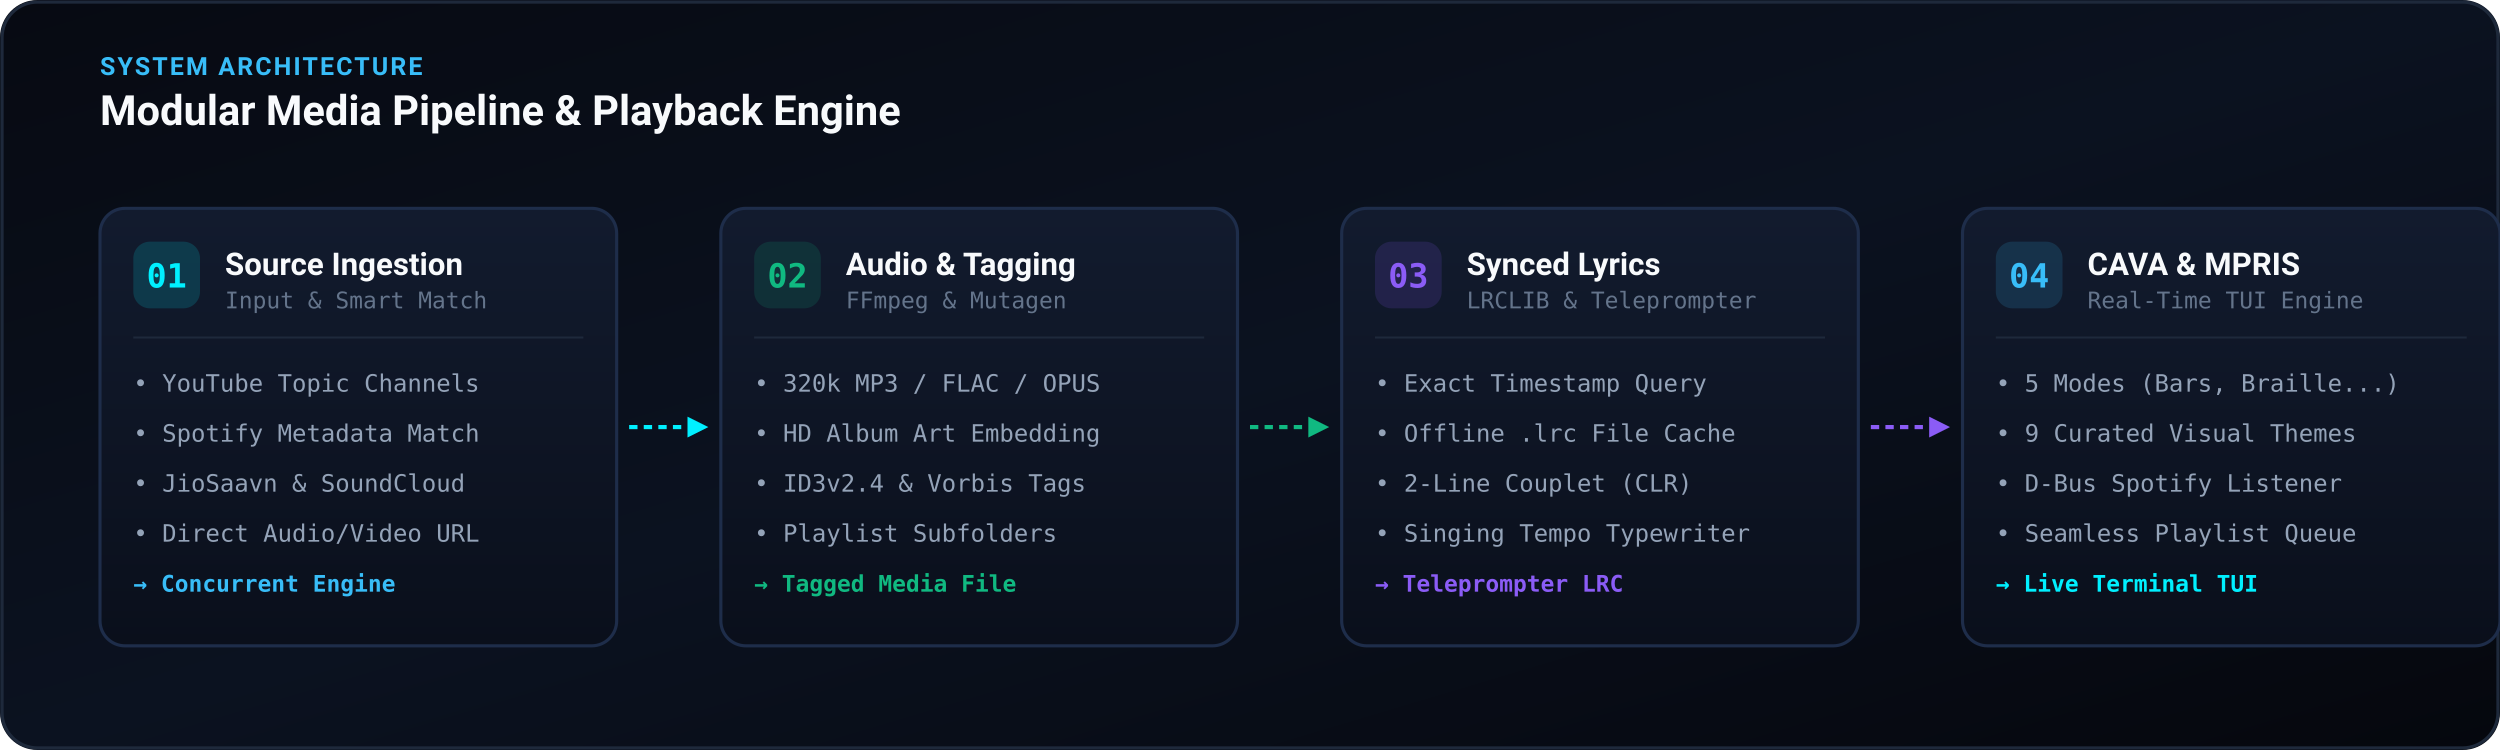
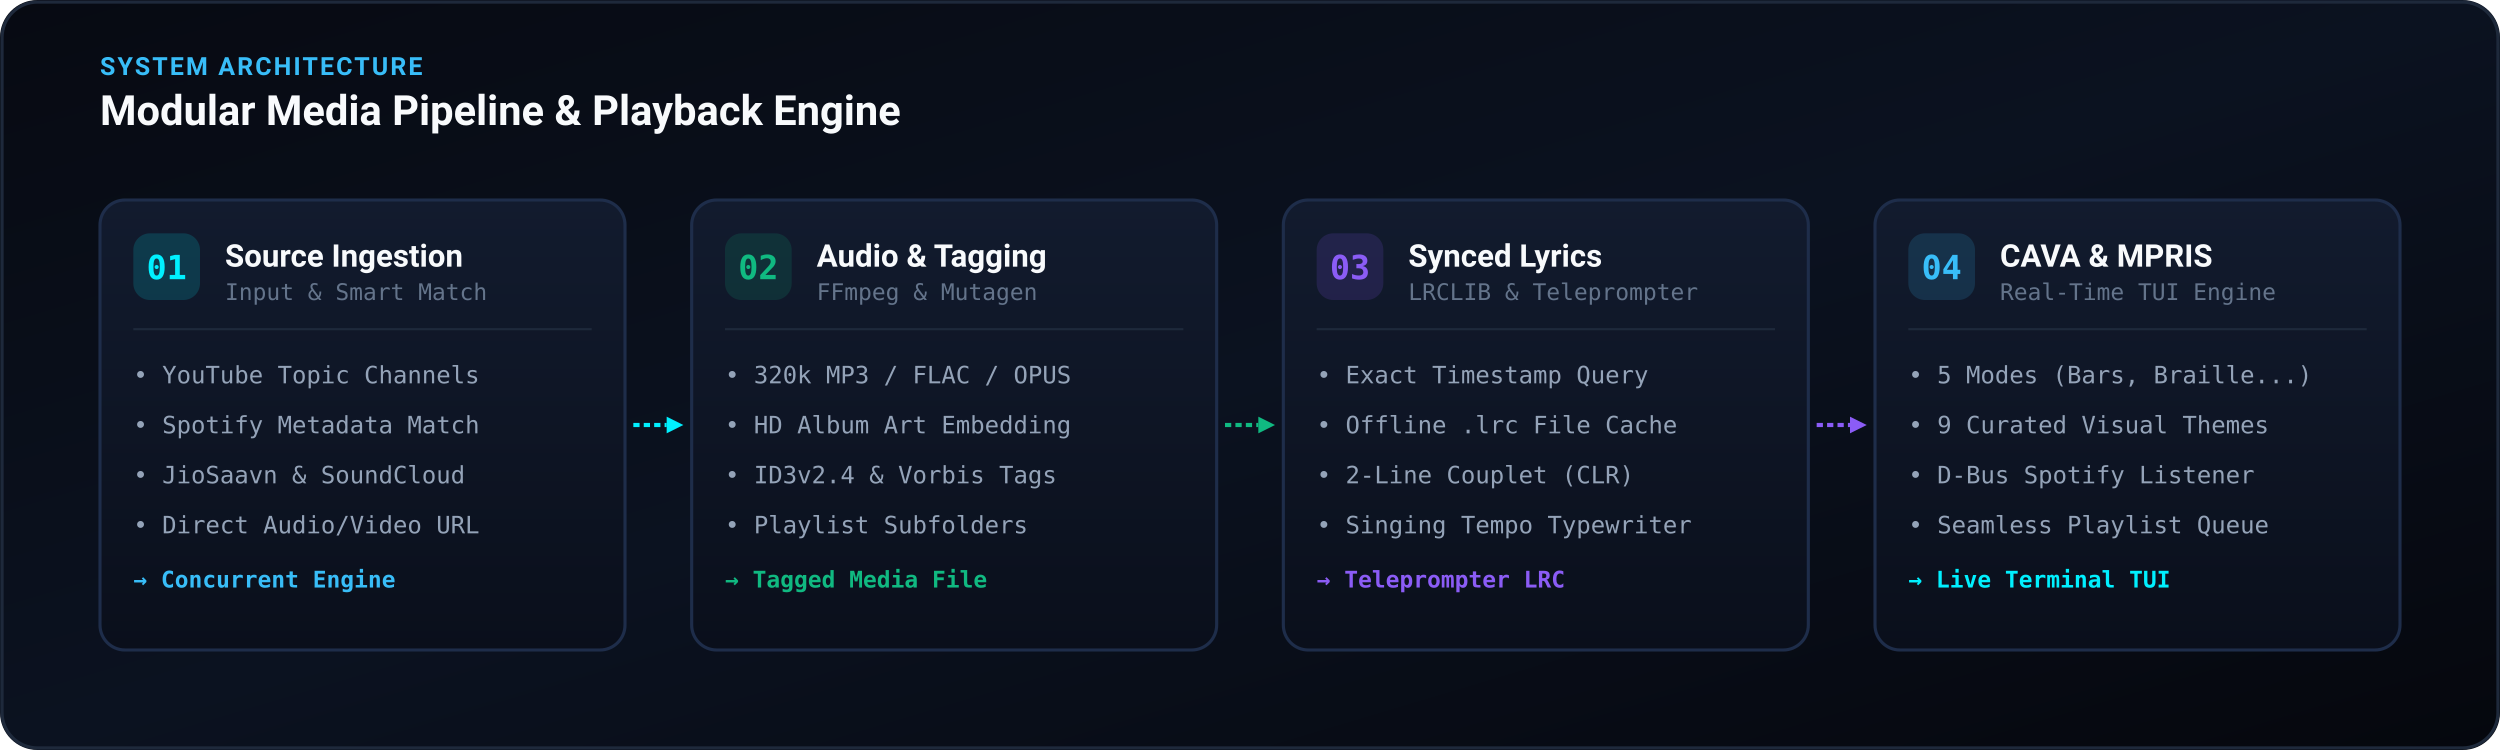
<svg xmlns="http://www.w3.org/2000/svg" viewBox="0 0 1200 360" width="100%" height="100%" role="img" aria-labelledby="arch-title arch-desc">
  <defs>
    <linearGradient id="arch-bg" x1="0%" y1="0%" x2="100%" y2="100%">
      <stop offset="0%" stop-color="#070A12" />
      <stop offset="50%" stop-color="#0B1220" />
      <stop offset="100%" stop-color="#05070D" />
    </linearGradient>
    <linearGradient id="card-grad" x1="0%" y1="0%" x2="0%" y2="100%">
      <stop offset="0%" stop-color="#121B2E" />
      <stop offset="100%" stop-color="#0A0F1B" />
    </linearGradient>
    <linearGradient id="flow-arrow" x1="0%" y1="0%" x2="100%" y2="0%">
      <stop offset="0%" stop-color="#00F0FF" />
      <stop offset="100%" stop-color="#3B82F6" />
    </linearGradient>
  </defs>
  <rect width="1200" height="360" rx="18" fill="url(#arch-bg)" />
  <rect width="1198" height="358" x="1" y="1" rx="17" fill="none" stroke="#1E293B" stroke-width="1.5" />
  <g transform="translate(48, 36)">
    <text x="0" y="0" fill="#38BDF8" font-family="-apple-system, BlinkMacSystemFont, 'Segoe UI', Roboto, sans-serif" font-size="12" font-weight="700" letter-spacing="1">SYSTEM ARCHITECTURE</text>
    <text x="0" y="24" fill="#F8FAFC" font-family="-apple-system, BlinkMacSystemFont, 'Segoe UI', Roboto, sans-serif" font-size="20" font-weight="700">Modular Media Pipeline &amp; Playback Engine</text>
  </g>
-   <g transform="translate(48, 100)">
+   <g transform="translate(48, 96)">
    <g transform="translate(0, 0)">
-       <rect width="248" height="210" rx="12" fill="url(#card-grad)" stroke="#1E2D4A" stroke-width="1.5" />
+       <rect width="252" height="216" rx="12" fill="url(#card-grad)" stroke="#1E2D4A" stroke-width="1.5" />
      <rect x="16" y="16" width="32" height="32" rx="8" fill="#00F0FF" fill-opacity="0.15" />
      <text x="32" y="38" fill="#00F0FF" font-family="'SFMono-Regular', Menlo, Consolas, monospace" font-size="16" font-weight="700" text-anchor="middle">01</text>
      <text x="60" y="32" fill="#F8FAFC" font-family="-apple-system, BlinkMacSystemFont, 'Segoe UI', Roboto, sans-serif" font-size="15" font-weight="700">Source Ingestion</text>
      <text x="60" y="48" fill="#64748B" font-family="'SFMono-Regular', Menlo, Consolas, monospace" font-size="11">Input &amp; Smart Match</text>
-       <line x1="16" y1="62" x2="232" y2="62" stroke="#1E293B" stroke-width="1" />
+       <line x1="16" y1="62" x2="236" y2="62" stroke="#1E293B" stroke-width="1" />
      <text x="16" y="88" fill="#94A3B8" font-family="'SFMono-Regular', Menlo, Consolas, monospace" font-size="11.5">• YouTube Topic Channels</text>
      <text x="16" y="112" fill="#94A3B8" font-family="'SFMono-Regular', Menlo, Consolas, monospace" font-size="11.5">• Spotify Metadata Match</text>
      <text x="16" y="136" fill="#94A3B8" font-family="'SFMono-Regular', Menlo, Consolas, monospace" font-size="11.5">• JioSaavn &amp; SoundCloud</text>
      <text x="16" y="160" fill="#94A3B8" font-family="'SFMono-Regular', Menlo, Consolas, monospace" font-size="11.5">• Direct Audio/Video URL</text>
-       <text x="16" y="184" fill="#38BDF8" font-family="'SFMono-Regular', Menlo, Consolas, monospace" font-size="11" font-weight="600">→ Concurrent Engine</text>
+       <text x="16" y="186" fill="#38BDF8" font-family="'SFMono-Regular', Menlo, Consolas, monospace" font-size="11" font-weight="600">→ Concurrent Engine</text>
    </g>
-     <g transform="translate(254, 95)">
-       <line x1="0" y1="10" x2="28" y2="10" stroke="#00F0FF" stroke-width="2" stroke-dasharray="4,3" />
-       <polygon points="28,5 38,10 28,15" fill="#00F0FF" />
+     <g transform="translate(252, 98)">
+       <line x1="4" y1="10" x2="20" y2="10" stroke="#00F0FF" stroke-width="2" stroke-dasharray="3,2" />
+       <polygon points="20,6 28,10 20,14" fill="#00F0FF" />
    </g>
-     <g transform="translate(298, 0)">
-       <rect width="248" height="210" rx="12" fill="url(#card-grad)" stroke="#1E2D4A" stroke-width="1.5" />
+     <g transform="translate(284, 0)">
+       <rect width="252" height="216" rx="12" fill="url(#card-grad)" stroke="#1E2D4A" stroke-width="1.5" />
      <rect x="16" y="16" width="32" height="32" rx="8" fill="#10B981" fill-opacity="0.15" />
      <text x="32" y="38" fill="#10B981" font-family="'SFMono-Regular', Menlo, Consolas, monospace" font-size="16" font-weight="700" text-anchor="middle">02</text>
      <text x="60" y="32" fill="#F8FAFC" font-family="-apple-system, BlinkMacSystemFont, 'Segoe UI', Roboto, sans-serif" font-size="15" font-weight="700">Audio &amp; Tagging</text>
      <text x="60" y="48" fill="#64748B" font-family="'SFMono-Regular', Menlo, Consolas, monospace" font-size="11">FFmpeg &amp; Mutagen</text>
-       <line x1="16" y1="62" x2="232" y2="62" stroke="#1E293B" stroke-width="1" />
+       <line x1="16" y1="62" x2="236" y2="62" stroke="#1E293B" stroke-width="1" />
      <text x="16" y="88" fill="#94A3B8" font-family="'SFMono-Regular', Menlo, Consolas, monospace" font-size="11.5">• 320k MP3 / FLAC / OPUS</text>
      <text x="16" y="112" fill="#94A3B8" font-family="'SFMono-Regular', Menlo, Consolas, monospace" font-size="11.5">• HD Album Art Embedding</text>
      <text x="16" y="136" fill="#94A3B8" font-family="'SFMono-Regular', Menlo, Consolas, monospace" font-size="11.5">• ID3v2.4 &amp; Vorbis Tags</text>
      <text x="16" y="160" fill="#94A3B8" font-family="'SFMono-Regular', Menlo, Consolas, monospace" font-size="11.5">• Playlist Subfolders</text>
-       <text x="16" y="184" fill="#10B981" font-family="'SFMono-Regular', Menlo, Consolas, monospace" font-size="11" font-weight="600">→ Tagged Media File</text>
+       <text x="16" y="186" fill="#10B981" font-family="'SFMono-Regular', Menlo, Consolas, monospace" font-size="11" font-weight="600">→ Tagged Media File</text>
    </g>
-     <g transform="translate(552, 95)">
-       <line x1="0" y1="10" x2="28" y2="10" stroke="#10B981" stroke-width="2" stroke-dasharray="4,3" />
-       <polygon points="28,5 38,10 28,15" fill="#10B981" />
+     <g transform="translate(536, 98)">
+       <line x1="4" y1="10" x2="20" y2="10" stroke="#10B981" stroke-width="2" stroke-dasharray="3,2" />
+       <polygon points="20,6 28,10 20,14" fill="#10B981" />
    </g>
-     <g transform="translate(596, 0)">
-       <rect width="248" height="210" rx="12" fill="url(#card-grad)" stroke="#1E2D4A" stroke-width="1.5" />
+     <g transform="translate(568, 0)">
+       <rect width="252" height="216" rx="12" fill="url(#card-grad)" stroke="#1E2D4A" stroke-width="1.5" />
      <rect x="16" y="16" width="32" height="32" rx="8" fill="#8B5CF6" fill-opacity="0.15" />
      <text x="32" y="38" fill="#8B5CF6" font-family="'SFMono-Regular', Menlo, Consolas, monospace" font-size="16" font-weight="700" text-anchor="middle">03</text>
      <text x="60" y="32" fill="#F8FAFC" font-family="-apple-system, BlinkMacSystemFont, 'Segoe UI', Roboto, sans-serif" font-size="15" font-weight="700">Synced Lyrics</text>
      <text x="60" y="48" fill="#64748B" font-family="'SFMono-Regular', Menlo, Consolas, monospace" font-size="11">LRCLIB &amp; Teleprompter</text>
-       <line x1="16" y1="62" x2="232" y2="62" stroke="#1E293B" stroke-width="1" />
+       <line x1="16" y1="62" x2="236" y2="62" stroke="#1E293B" stroke-width="1" />
      <text x="16" y="88" fill="#94A3B8" font-family="'SFMono-Regular', Menlo, Consolas, monospace" font-size="11.5">• Exact Timestamp Query</text>
      <text x="16" y="112" fill="#94A3B8" font-family="'SFMono-Regular', Menlo, Consolas, monospace" font-size="11.5">• Offline .lrc File Cache</text>
      <text x="16" y="136" fill="#94A3B8" font-family="'SFMono-Regular', Menlo, Consolas, monospace" font-size="11.5">• 2-Line Couplet (CLR)</text>
      <text x="16" y="160" fill="#94A3B8" font-family="'SFMono-Regular', Menlo, Consolas, monospace" font-size="11.5">• Singing Tempo Typewriter</text>
-       <text x="16" y="184" fill="#8B5CF6" font-family="'SFMono-Regular', Menlo, Consolas, monospace" font-size="11" font-weight="600">→ Teleprompter LRC</text>
+       <text x="16" y="186" fill="#8B5CF6" font-family="'SFMono-Regular', Menlo, Consolas, monospace" font-size="11" font-weight="600">→ Teleprompter LRC</text>
    </g>
-     <g transform="translate(850, 95)">
-       <line x1="0" y1="10" x2="28" y2="10" stroke="#8B5CF6" stroke-width="2" stroke-dasharray="4,3" />
-       <polygon points="28,5 38,10 28,15" fill="#8B5CF6" />
+     <g transform="translate(820, 98)">
+       <line x1="4" y1="10" x2="20" y2="10" stroke="#8B5CF6" stroke-width="2" stroke-dasharray="3,2" />
+       <polygon points="20,6 28,10 20,14" fill="#8B5CF6" />
    </g>
-     <g transform="translate(894, 0)">
-       <rect width="258" height="210" rx="12" fill="url(#card-grad)" stroke="#1E2D4A" stroke-width="1.5" />
+     <g transform="translate(852, 0)">
+       <rect width="252" height="216" rx="12" fill="url(#card-grad)" stroke="#1E2D4A" stroke-width="1.5" />
      <rect x="16" y="16" width="32" height="32" rx="8" fill="#38BDF8" fill-opacity="0.15" />
      <text x="32" y="38" fill="#38BDF8" font-family="'SFMono-Regular', Menlo, Consolas, monospace" font-size="16" font-weight="700" text-anchor="middle">04</text>
      <text x="60" y="32" fill="#F8FAFC" font-family="-apple-system, BlinkMacSystemFont, 'Segoe UI', Roboto, sans-serif" font-size="15" font-weight="700">CAVA &amp; MPRIS</text>
      <text x="60" y="48" fill="#64748B" font-family="'SFMono-Regular', Menlo, Consolas, monospace" font-size="11">Real-Time TUI Engine</text>
-       <line x1="16" y1="62" x2="242" y2="62" stroke="#1E293B" stroke-width="1" />
+       <line x1="16" y1="62" x2="236" y2="62" stroke="#1E293B" stroke-width="1" />
      <text x="16" y="88" fill="#94A3B8" font-family="'SFMono-Regular', Menlo, Consolas, monospace" font-size="11.5">• 5 Modes (Bars, Braille...)</text>
      <text x="16" y="112" fill="#94A3B8" font-family="'SFMono-Regular', Menlo, Consolas, monospace" font-size="11.5">• 9 Curated Visual Themes</text>
      <text x="16" y="136" fill="#94A3B8" font-family="'SFMono-Regular', Menlo, Consolas, monospace" font-size="11.5">• D-Bus Spotify Listener</text>
      <text x="16" y="160" fill="#94A3B8" font-family="'SFMono-Regular', Menlo, Consolas, monospace" font-size="11.5">• Seamless Playlist Queue</text>
-       <text x="16" y="184" fill="#00F0FF" font-family="'SFMono-Regular', Menlo, Consolas, monospace" font-size="11" font-weight="600">→ Live Terminal TUI</text>
+       <text x="16" y="186" fill="#00F0FF" font-family="'SFMono-Regular', Menlo, Consolas, monospace" font-size="11" font-weight="600">→ Live Terminal TUI</text>
    </g>
  </g>
</svg>
